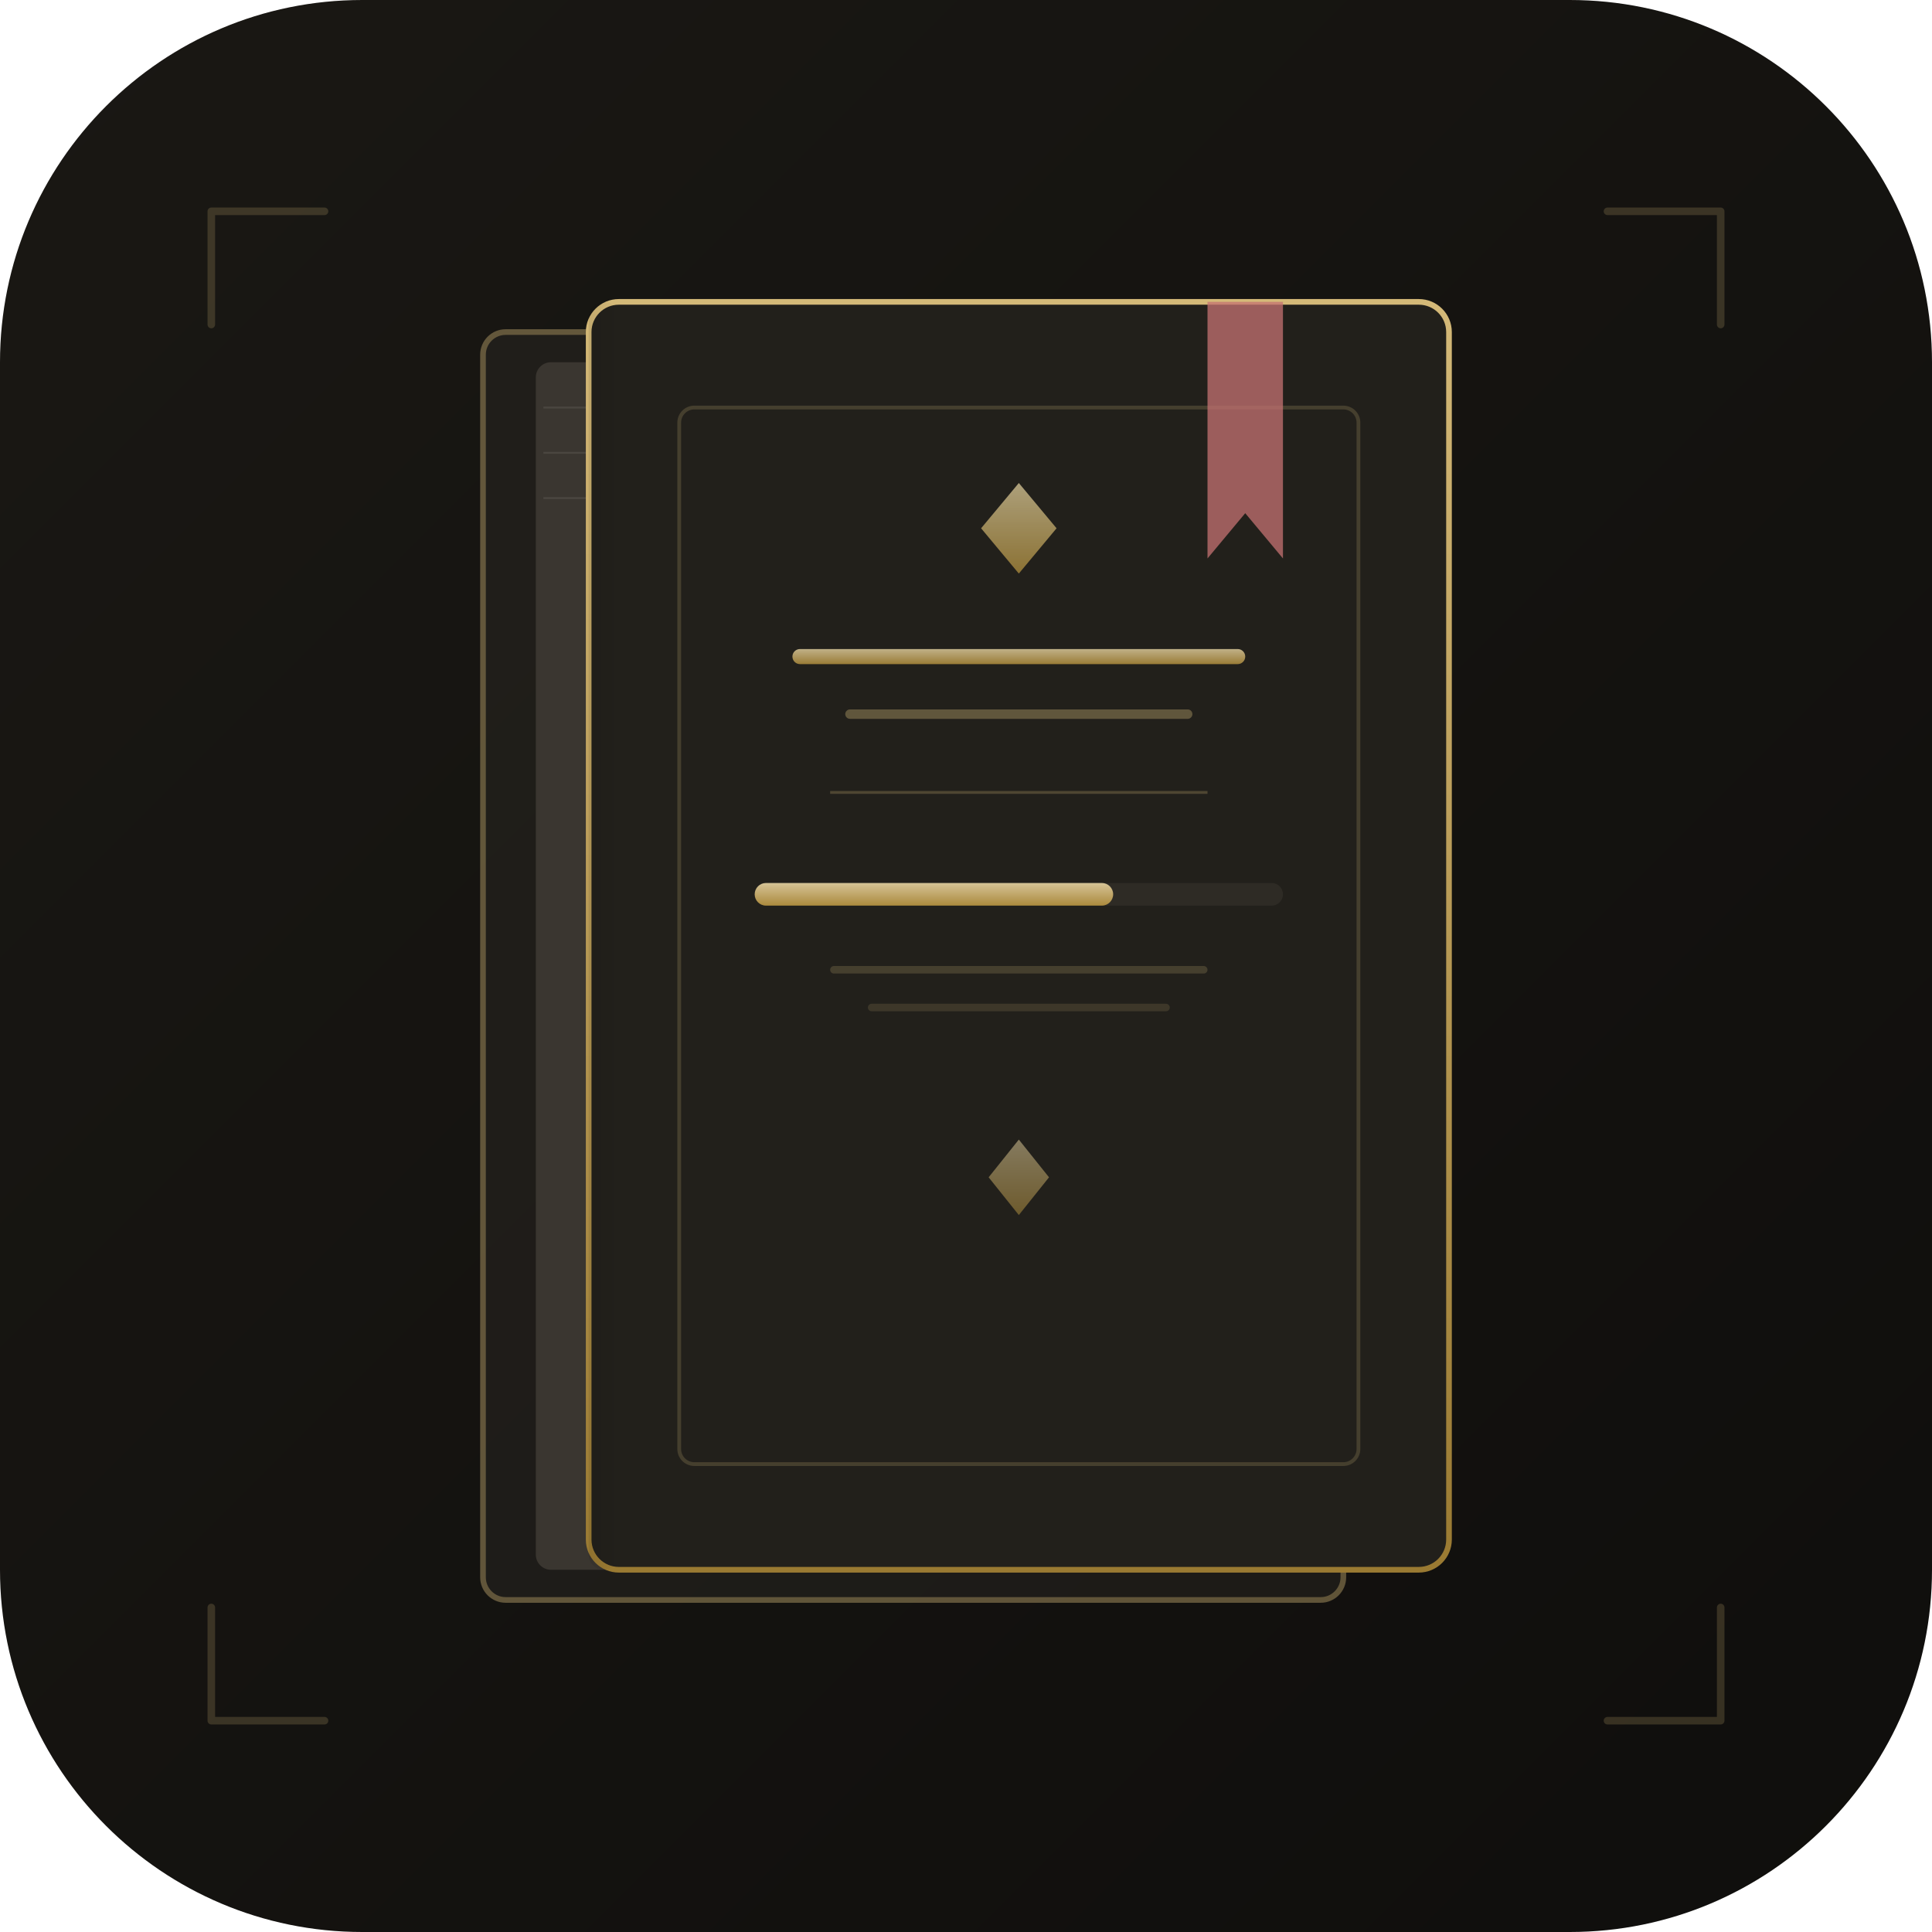
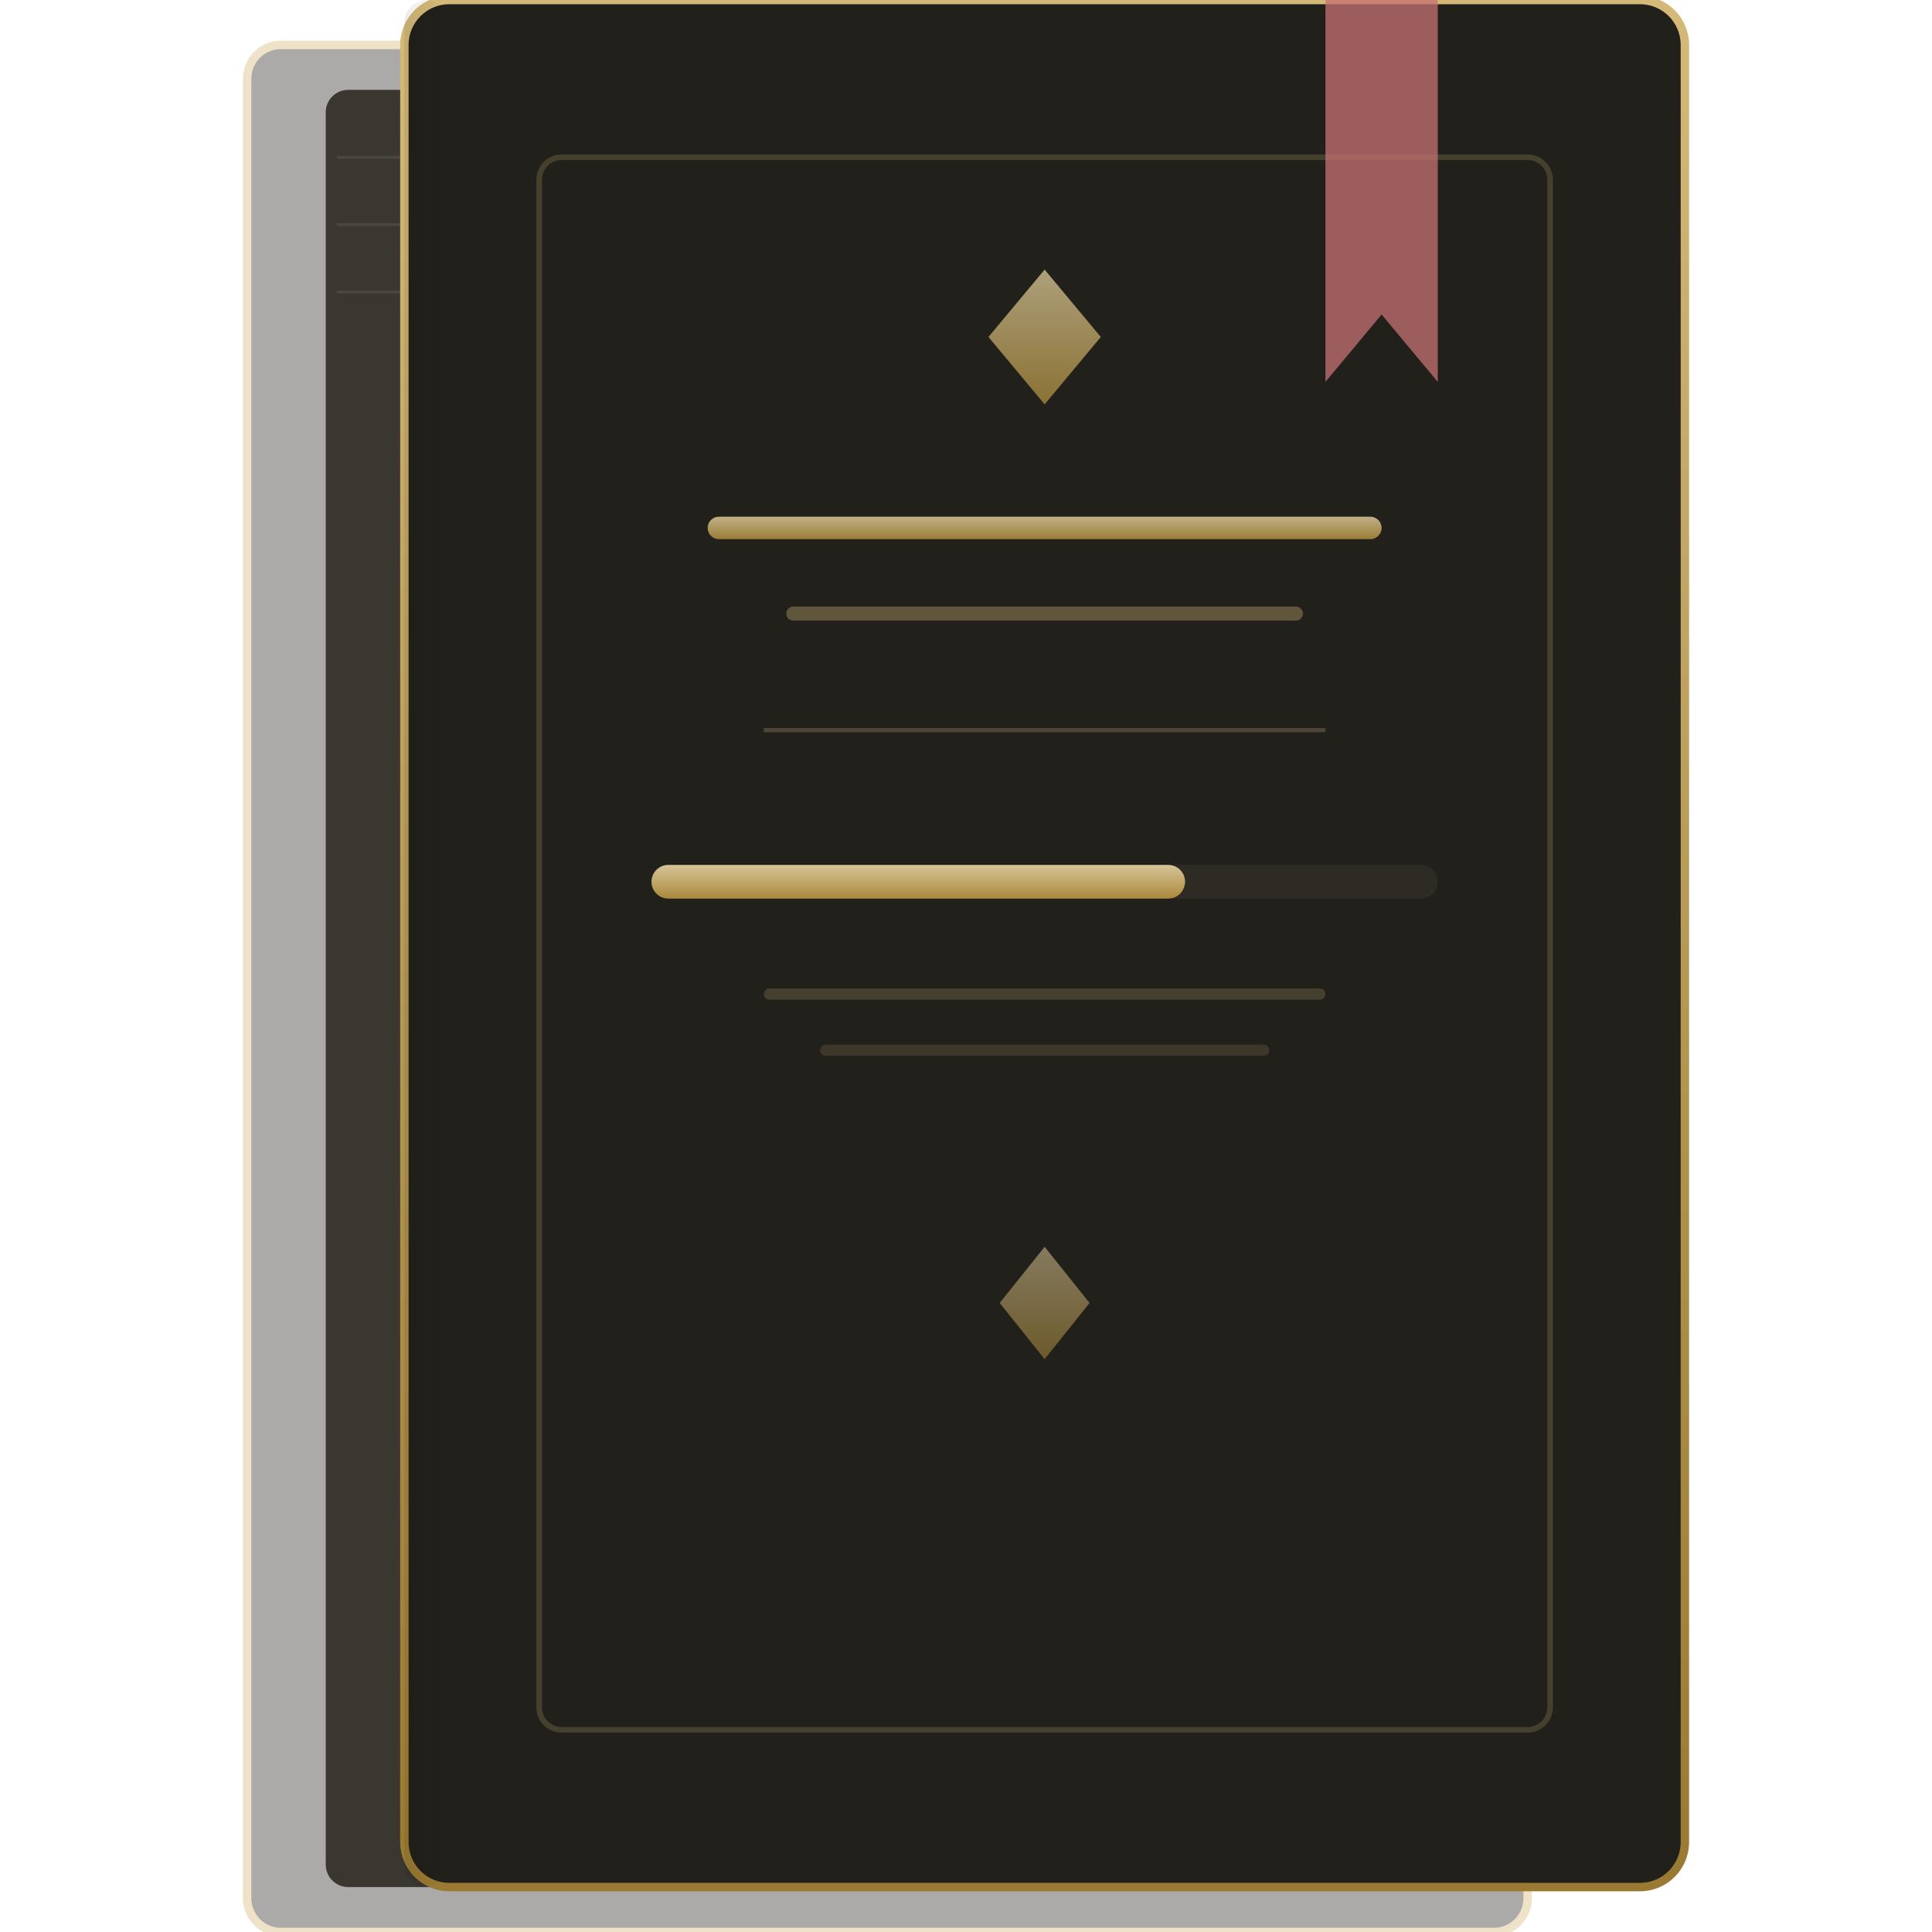
- <svg xmlns="http://www.w3.org/2000/svg" viewBox="0 0 512 512">
+ <svg xmlns="http://www.w3.org/2000/svg" viewBox="84 80 344 344">
  <defs>
-     <linearGradient id="bg" x1="0" y1="0" x2="1" y2="1">
-       <stop offset="0%" stop-color="#1a1814" />
-       <stop offset="100%" stop-color="#0f0e0c" />
-     </linearGradient>
    <linearGradient id="gold" x1="0" y1="0" x2="0" y2="1">
      <stop offset="0%" stop-color="#e8d5a3" />
      <stop offset="100%" stop-color="#b8943f" />
    </linearGradient>
    <linearGradient id="goldLight" x1="0" y1="0" x2="0" y2="1">
      <stop offset="0%" stop-color="#d4b978" />
      <stop offset="100%" stop-color="#9a7a32" />
    </linearGradient>
    <linearGradient id="pageShadow" x1="0" y1="0" x2="1" y2="0">
      <stop offset="0%" stop-color="rgba(0,0,0,0.15)" />
      <stop offset="100%" stop-color="rgba(0,0,0,0)" />
    </linearGradient>
  </defs>
-   <rect width="512" height="512" rx="96" fill="url(#bg)" />
-   <path d="M56,56 L56,86 M56,56 L86,56" stroke="#d4b978" stroke-width="2" opacity="0.2" fill="none" stroke-linecap="round" />
-   <path d="M456,56 L456,86 M456,56 L426,56" stroke="#d4b978" stroke-width="2" opacity="0.2" fill="none" stroke-linecap="round" />
-   <path d="M56,456 L56,426 M56,456 L86,456" stroke="#d4b978" stroke-width="2" opacity="0.2" fill="none" stroke-linecap="round" />
-   <path d="M456,456 L456,426 M456,456 L426,456" stroke="#d4b978" stroke-width="2" opacity="0.2" fill="none" stroke-linecap="round" />
  <rect x="128" y="88" width="228" height="336" rx="6" fill="#2e2b25" stroke="#d4b978" stroke-width="1.5" opacity="0.4" />
  <rect x="142" y="96" width="220" height="320" rx="4" fill="#3a3630" />
  <line x1="144" y1="108" x2="360" y2="108" stroke="#4a4640" stroke-width="0.5" />
  <line x1="144" y1="120" x2="360" y2="120" stroke="#4a4640" stroke-width="0.5" />
  <line x1="144" y1="132" x2="360" y2="132" stroke="#4a4640" stroke-width="0.5" />
  <rect x="156" y="80" width="228" height="336" rx="8" fill="#22201b" stroke="url(#goldLight)" stroke-width="1.5" />
  <rect x="156" y="80" width="8" height="336" rx="4" fill="url(#pageShadow)" opacity="0.5" />
  <rect x="180" y="108" width="180" height="280" rx="4" fill="none" stroke="#d4b978" stroke-width="1" opacity="0.2" />
  <path d="M270,128 L280,140 L270,152 L260,140 Z" fill="url(#gold)" opacity="0.7" />
  <rect x="210" y="172" width="120" height="4" rx="2" fill="url(#gold)" opacity="0.8" />
  <rect x="224" y="188" width="92" height="2.5" rx="1.25" fill="#d4b978" opacity="0.35" />
  <line x1="220" y1="210" x2="320" y2="210" stroke="#d4b978" stroke-width="0.75" opacity="0.25" />
  <rect x="200" y="234" width="140" height="6" rx="3" fill="#2e2b25" />
  <rect x="200" y="234" width="95" height="6" rx="3" fill="url(#gold)" opacity="0.9" />
  <rect x="220" y="256" width="100" height="2" rx="1" fill="#d4b978" opacity="0.2" />
  <rect x="230" y="266" width="80" height="2" rx="1" fill="#d4b978" opacity="0.15" />
  <path d="M270,302 L278,312 L270,322 L262,312 Z" fill="url(#gold)" opacity="0.5" />
  <path d="M340,80 L340,148 L330,136 L320,148 L320,80" fill="#c47272" opacity="0.75" />
</svg>
